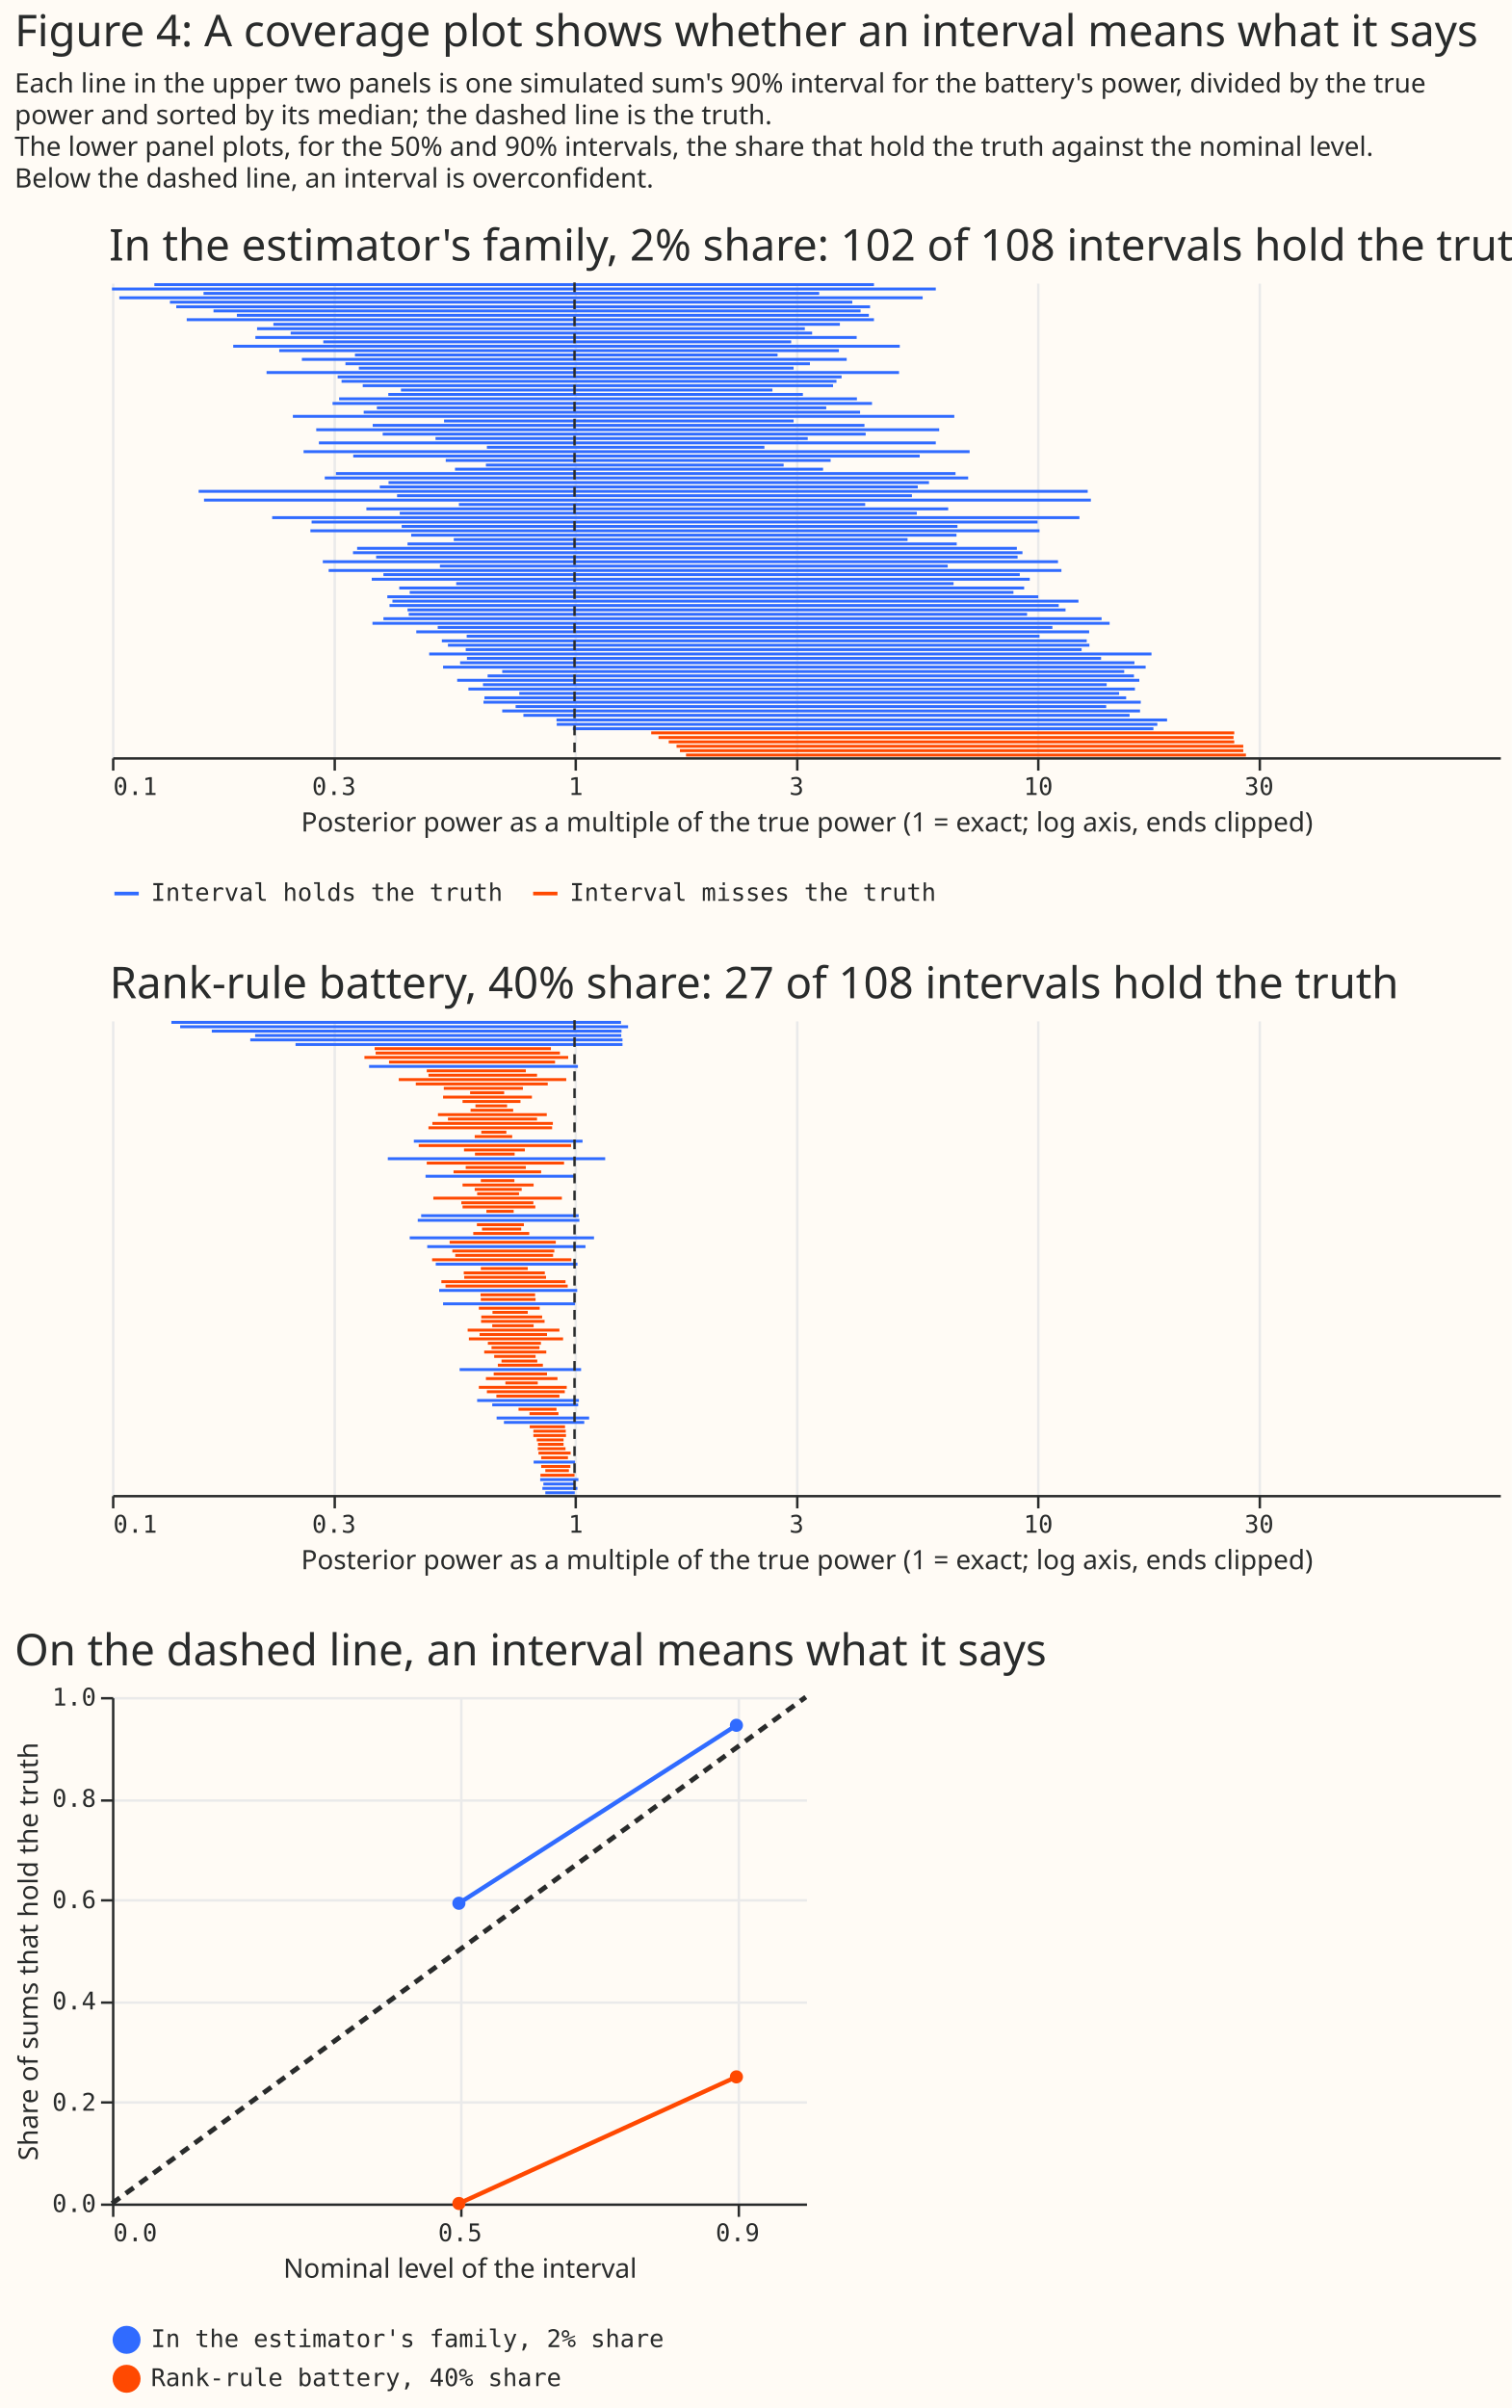
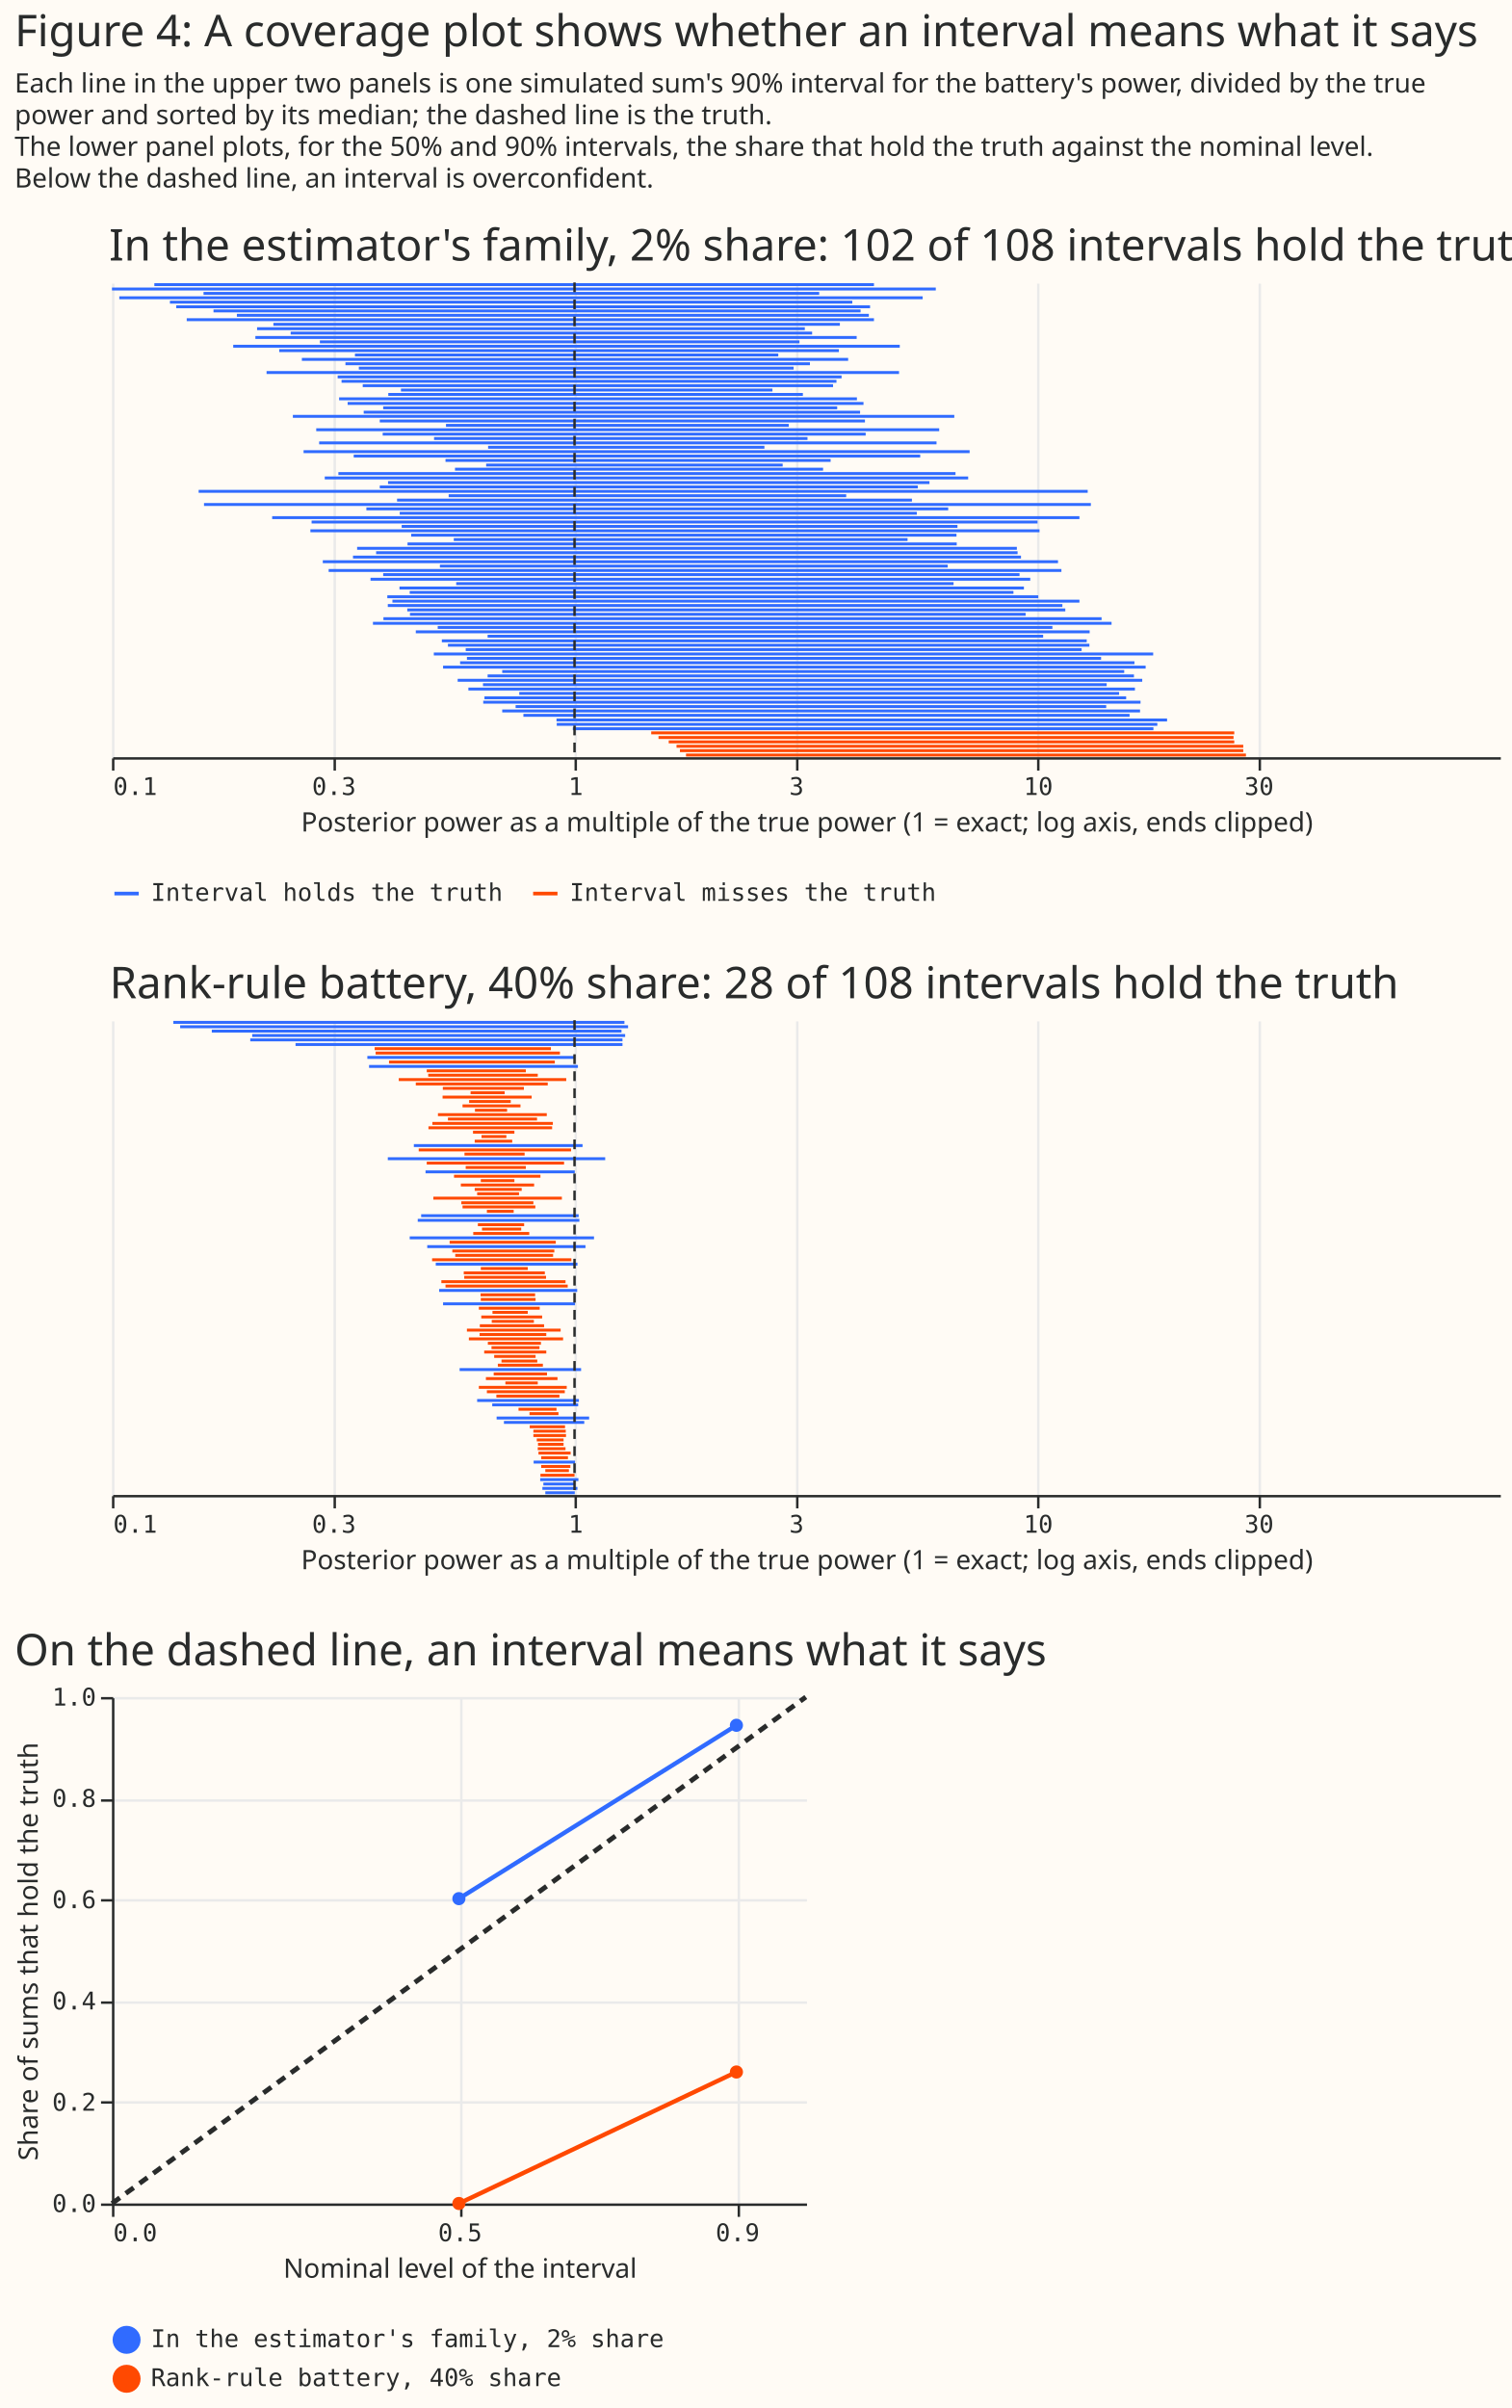
<svg xmlns="http://www.w3.org/2000/svg" width="621" height="989" class="marks" viewBox="0 0 621 989">
  <path fill="#fffbf5" d="M0 0h621v989H0z" />
  <g fill="none" stroke-miterlimit="10" aria-roledescription="group mark container" class="mark-group role-frame root">
    <g aria-roledescription="group mark container" class="mark-group role-scope concat_0_group">
      <path fill="#fffbf5" d="M46 116h570v195H46Z" aria-hidden="true" class="background" />
      <g aria-hidden="true" class="mark-group role-axis">
        <path stroke="#eaeaea" d="M46.5 311.5v-195m91 195v-195m99 195v-195m91 195v-195m99 195v-195m91 195v-195" class="mark-rule role-axis-grid" pointer-events="none" />
      </g>
      <g aria-label="X-axis titled 'Posterior power as a multiple of the true power (1 = exact; log axis, ends clipped)' for a log scale with values from 0.1 to 100" aria-roledescription="axis" class="mark-group role-axis" pointer-events="none">
        <path stroke="#292b2b" d="M46.5 311.5v5m91-5v5m99-5v5m91-5v5m99-5v5m91-5v5" class="mark-rule role-axis-tick" />
        <g fill="#292b2b" class="mark-text role-axis-label" font-family="Matter Semi Mono, Roboto Mono, monospace" font-size="10">
          <text transform="translate(46.5 326.5)">0.1</text>
          <text text-anchor="middle" transform="translate(137.2 326.5)">0.3</text>
          <text text-anchor="middle" transform="translate(236.5 326.5)">1</text>
          <text text-anchor="middle" transform="translate(327.2 326.5)">3</text>
          <text text-anchor="middle" transform="translate(426.5 326.5)">10</text>
          <text text-anchor="middle" transform="translate(517.2 326.5)">30</text>
        </g>
        <path stroke="#292b2b" d="M46.5 311.5h570" class="mark-rule role-axis-domain" />
        <text fill="#292b2b" class="mark-text role-axis-title" font-family="Matter XH, DM Sans, sans-serif" font-size="11" text-anchor="middle" transform="translate(331.5 341.5)">Posterior power as a multiple of the true power (1 = exact; log axis, ends clipped)</text>
      </g>
      <g stroke-width="1.2" aria-hidden="true" class="mark-rule role-mark concat_0_layer_0_marks">
-         <path stroke="#306bff" d="M63.4 116.9H359m-313 1.8h338.4m-300.8 1.8h252.9M49 122.3h330m-309.2 1.8h280.3M72.4 126h285m-269.7 1.7h265.8m-256.2 1.8h259.6m-280.2 1.8H359m-246.7 1.9H345M105.6 135h225m-211.2 1.8h214.2m-228.7 1.8h247m-219.1 1.8H325m-229.2 1.8h273.8M114.7 144h229.9m-198.8 1.8h173.6M124 147.6h223.8m-205.9 1.8h190.8m-185.3 1.8H326M109.5 153h259.8m-230.6 1.8h207m-205.4 1.8h203.3M149 158.4h193.2m-177.5 1.8h152.6M159.5 162h170.3m-190.5 1.8H352m-215.4 1.9h221.6m-203.4 1.8h184.6m-190 1.8h203.9m-233 1.7H392m-209.6 1.9H326m-172.9 1.8h202m-225.2 1.8h255.9m-228.6 1.8h198.4m-176.7 1.8h152.9M131 181.9h253.4M200 183.7h114m-189.3 1.8h273.6m-253.2 1.8h232.7m-194.7 1.8h158.1M199.6 191h122.3m-135 1.7h151.2M138 194.5h254.5m-259.1 1.8h264.3m-238.1 1.9h222M156 200h221m-295.4 1.8h365.2m-283.7 1.8h211.5m-290.8 1.8h364.3m-259.6 1.8h166.9M150.5 209h239m-225.3 1.8h212.4m-264.8 1.8h331.6M128 214.4h298.2M165 216.2h228.3M127.5 218H427m-258.1 1.8h224m-206.5 1.8h186.4m-205.4 1.8H393m-246.3 1.8h271M145 227h275m-265.5 1.8H418m-285.4 1.9h302m-253.9 1.8h208.6M135 234.3h301M157.5 236h261.4m-266.2 1.9H423m-235.6 1.8h204.3M164 241.5h256.7m-252.4 1.8h248m-257.2 1.8h267.4m-265.3 1.8H443m-283 1.8h274.9m-267.5 1.8h270.3m-269.8 1.8h254m-264.4 1.8h295M153 256h302.8m-276 1.7h252.5M171 259.5h276.4m-255.7 1.8H427m-245.5 1.9h264.9M184 265h263.5m-256.2 1.8h253m-268 1.8H473m-281.2 1.8h260.5M189 272.2h277M182 274h288.6m-264.3 1.8h255.5m-261.5 1.8h265.5m-278 1.8H468m-269.6 1.8h256.2M192.4 283h273.8m-252.9 1.8h246.4M199 286.6h263.6m-264 1.8h270m-256.8 1.8h242.6M206.3 292h262M215 293.8h249m-235.4 1.9h250.8m-250.7 1.8h246.7m-240.1 1.8h238.5" />
+         <path stroke="#306bff" d="M63.4 116.9H359m-313 1.8h338.4m-300.8 1.8h252.9M49 122.3h330m-309.2 1.8h280.3M72.4 126h285m-269.7 1.7h265.8m-256.2 1.8h259.6m-280.2 1.8H359m-246.7 1.9H345M105.6 135h225m-211.2 1.8h214.2m-228.7 1.8h247m-220.5 1.8h197m-232.6 1.8h273.8M114.7 144h229.9m-198.8 1.8h173.9M124 147.6h224.4m-206.5 1.8h190.8m-185.3 1.8H326M109.5 153h259.8m-230.6 1.8h207m-205.4 1.8h203.3M149 158.4h193.2m-177.5 1.8h152.6M159.5 162h170.3m-190.5 1.8H352m-209.2 1.9h211.9m-197.3 1.8h186.5m-194.5 1.8h203.9m-233 1.7H392m-236 1.9h199.3m-172.1 1.8H324m-194.1 1.8h255.9m-228.6 1.8h198.4m-177.3 1.8h153.4m-200.6 1.8h253.6m-184.2 1.8H314m-189.3 1.8h273.6m-253 1.8H378m-195 1.8h158.2M199.7 191h121.8m-134.6 1.7h151.2M139 194.5h253.5m-259.1 1.8h264.3m-238.3 1.9h222.4M156 200h221m-295.4 1.8h365.2m-262.5 1.8h163.3m-184.5 1.8h211.5m-290.8 1.8h364.3M150.5 209h239m-225.3 1.8h212.4m-264.8 1.8h331.6M128 214.4h298.2M165 216.2h228.3M127.5 218H427m-258.1 1.8h224m-206.5 1.8h186.4m-205.4 1.8H393m-246.3 1.8h271M154.5 227H418m-273 1.8h274.4m-286.8 1.9h302m-253.9 1.8h208.6M135 234.3h301M157.4 236h261.4m-266.6 1.9h271m-235.8 1.8h204.3m-227.6 1.8h256.5m-252.3 1.8h248m-257.2 1.8h267.4m-265.3 1.8h282.2m-284.1 1.8h277.1m-269.1 1.8h270.3m-269.2 1.8h252.9m-263.8 1.8h295M153.2 256h303.4m-276.8 1.7h252.5m-261.5 1.8h276.8m-247.3 1.8h228.2m-247 1.9h264.9M184 265h263.5m-256.2 1.8h253m-266.1 1.8h295.5m-281.9 1.8h260.5M189 272.2h277M182 274h288.6m-264.3 1.8h255.5m-261.5 1.8h265.5M188 279.4h281.2m-270.8 1.8h256.2M192.4 283h273.8m-252.9 1.8h246.4M199 286.6h263.6m-264.1 1.8h270m-256.7 1.8h242.6M206.3 292h262M215 293.8h249m-235.4 1.9h250.8m-250.7 1.8h246.7m-240.1 1.8h238.5" />
        <path stroke="#ff4901" d="M267.5 301H507m-236.5 1.9h236.2m-232 1.8H507m-229.1 1.8h232.8m-231.4 1.8h231.4m-228.9 1.8h230" />
      </g>
      <path stroke="#292b2b" stroke-dasharray="4,3" d="M236 116v195" aria-hidden="true" class="mark-rule role-mark concat_0_layer_1_marks" />
      <g aria-label="Symbol legend for stroke color with 2 values: Interval holds the truth, Interval misses the truth" aria-roledescription="legend" class="mark-group role-legend">
        <path d="M46 361h339v11H46Z" aria-hidden="true" class="background" pointer-events="none" />
        <g class="mark-group role-legend-entry">
          <g aria-roledescription="group mark container" class="mark-group role-scope" pointer-events="none">
            <path d="M46 361h160v11H46Z" aria-hidden="true" class="background" />
            <path stroke="#306bff" stroke-width="1.5" d="M47 367h10" class="mark-symbol role-legend-symbol" />
            <text fill="#292b2b" class="mark-text role-legend-label" font-family="Matter Semi Mono, Roboto Mono, monospace" font-size="10" transform="translate(62 370)">Interval holds the truth</text>
            <path d="M218 361h166v11H218Z" aria-hidden="true" class="background" />
            <path stroke="#ff4901" stroke-width="1.5" d="M219 367h10" class="mark-symbol role-legend-symbol" />
            <text fill="#292b2b" class="mark-text role-legend-label" font-family="Matter Semi Mono, Roboto Mono, monospace" font-size="10" transform="translate(234 370)">Interval misses the truth</text>
          </g>
        </g>
      </g>
      <g class="mark-group role-title">
        <text fill="#292b2b" aria-label="Title text 'In the estimator's family, 2% share: 102 of 108 intervals hold the truth'" aria-roledescription="title" class="mark-text role-title-text" font-family="Matter XH, DM Sans, sans-serif" font-size="18" pointer-events="none" transform="translate(44.8 107)">In the estimator's family, 2% share: 102 of 108 intervals hold the truth</text>
      </g>
    </g>
    <g aria-roledescription="group mark container" class="mark-group role-scope concat_1_group">
      <path fill="#fffbf5" d="M46 419h570v195H46Z" aria-hidden="true" class="background" />
      <g aria-hidden="true" class="mark-group role-axis">
        <path stroke="#eaeaea" d="M46.5 614.5v-195m91 195v-195m99 195v-195m91 195v-195m99 195v-195m91 195v-195" class="mark-rule role-axis-grid" pointer-events="none" />
      </g>
      <g aria-label="X-axis titled 'Posterior power as a multiple of the true power (1 = exact; log axis, ends clipped)' for a log scale with values from 0.1 to 100" aria-roledescription="axis" class="mark-group role-axis" pointer-events="none">
        <path stroke="#292b2b" d="M46.5 614.5v5m91-5v5m99-5v5m91-5v5m99-5v5m91-5v5" class="mark-rule role-axis-tick" />
        <g fill="#292b2b" class="mark-text role-axis-label" font-family="Matter Semi Mono, Roboto Mono, monospace" font-size="10">
          <text transform="translate(46.5 629.5)">0.1</text>
          <text text-anchor="middle" transform="translate(137.2 629.5)">0.3</text>
          <text text-anchor="middle" transform="translate(236.5 629.5)">1</text>
          <text text-anchor="middle" transform="translate(327.2 629.5)">3</text>
          <text text-anchor="middle" transform="translate(426.5 629.5)">10</text>
          <text text-anchor="middle" transform="translate(517.2 629.5)">30</text>
        </g>
        <path stroke="#292b2b" d="M46.5 614.5h570" class="mark-rule role-axis-domain" />
        <text fill="#292b2b" class="mark-text role-axis-title" font-family="Matter XH, DM Sans, sans-serif" font-size="11" text-anchor="middle" transform="translate(331.5 644.5)">Posterior power as a multiple of the true power (1 = exact; log axis, ends clipped)</text>
      </g>
      <g stroke-width="1.2" aria-hidden="true" class="mark-rule role-mark concat_1_layer_0_marks">
-         <path stroke="#306bff" d="M70.4 419.9h184.7M74 421.7h184m-171 1.8h168.3m-150.5 1.8h150.4m-152.4 1.8h152.9M121.4 429h134.3" />
-         <path stroke="#ff4901" d="M153.9 430.7h72.4m-72 1.8H230m-80.3 1.8h83.7m-73.6 1.9H228" />
+         <path stroke="#306bff" d="M71.2 419.9h185.3M74 421.7h184m-171 1.8h168.3m-151.7 1.8h153.2m-154 1.8h152.9M121.4 429h134.3" />
+         <path stroke="#ff4901" d="M153.9 430.7h72.4m-72 1.8H230" />
+         <path stroke="#306bff" d="M150.9 434.3H236" />
+         <path stroke="#ff4901" d="M159.8 436.2h68.1" />
        <path stroke="#306bff" d="M151.6 438h85.8" />
-         <path stroke="#ff4901" d="M175.3 439.8H216m-40 1.8h44.6m-56.8 1.8h68.8m-61.8 1.8H225m-42.7 1.8h32.5m-21.7 1.8h14m-25.1 1.8h36.5m-28.5 1.8h23.8m-18.5 1.8h13m-15 1.8h17.5m-30.9 1.8h44.7m-40.6 1.8h36.6m-43 1.8h49.5m-51.1 1.8h50.8m-29.1 1.8H208m-13 1.8h15.4" />
-         <path stroke="#306bff" d="M170 468.7h69.3" />
-         <path stroke="#ff4901" d="M172 470.5h62.6m-44 1.8h25m-20.5 1.7h16.3" />
+         <path stroke="#ff4901" d="M175.3 439.8H216m-40.1 1.8h45m-57.1 1.8h68.8m-61.8 1.8H225m-43.1 1.8h33.3m-21.9 1.8h14m-25.5 1.8h36.6m-25.7 1.8h17.1m-19.8 1.8h23.8m-18.7 1.8h13.2m-28.4 1.8h44.7m-40.6 1.8h36.6m-43 1.8h49.5m-51.1 1.8h50.8m-32.5 1.8h17m-13.5 1.8H208m-13 1.9h15.4" />
+         <path stroke="#306bff" d="M170 470.5h69.3" />
+         <path stroke="#ff4901" d="M172 472.3h62.6m-43.8 1.7h24.7" />
        <path stroke="#306bff" d="M159.3 475.9h89.3" />
-         <path stroke="#ff4901" d="M175.3 477.7h56.4m-40.4 1.8H216m-29.7 1.8h36" />
-         <path stroke="#306bff" d="M174.8 483.1h61.3" />
-         <path stroke="#ff4901" d="M197.5 484.9h13.8m-21.3 1.8h29.2m-24.2 1.8h19.3m-18.3 1.8h17.2m-35.2 1.8h52.8m-41.3 1.9h29.6m-29.1 1.7h29.9m-20.1 1.8H211" />
+         <path stroke="#ff4901" d="M175.3 477.7h56.4m-40.4 1.8H216" />
+         <path stroke="#306bff" d="M174.8 481.3h61.3" />
+         <path stroke="#ff4901" d="M186.5 483.1H222m-24.5 1.8h13.8m-22 1.8h30.1m-24.4 1.8h19.3m-18.3 1.8h17.2m-35.2 1.8h52.8m-41.3 1.9h29.6m-29.1 1.7h29.9m-19.9 1.8h11" />
        <path stroke="#306bff" d="M173 499.3h64.7m-66.1 1.9H238" />
-         <path stroke="#ff4901" d="M195.9 503h19.3m-17.2 1.8h16.1m-19.7 1.8h23" />
+         <path stroke="#ff4901" d="M196.3 503h19m-17.3 1.8h16.1m-19.7 1.8h23" />
        <path stroke="#306bff" d="M168.3 508.4H244" />
        <path stroke="#ff4901" d="M184.7 510.2h43.6" />
        <path stroke="#306bff" d="M175.5 512h65" />
        <path stroke="#ff4901" d="M185.8 513.8h41.9m-40.7 1.8h40.2m-49.7 1.8h57.2" />
        <path stroke="#306bff" d="M179 519.2h58.2" />
        <path stroke="#ff4901" d="M197.5 521h19.3m-26.3 1.8h33.3m-33.1 1.8h33.6m-43 1.8h51m-49.3 1.8h50.2" />
        <path stroke="#306bff" d="M180.4 530h56.7" />
        <path stroke="#ff4901" d="M197.4 531.8h22.4m-22.3 1.9H220" />
        <path stroke="#306bff" d="M182 535.5h54.2" />
-         <path stroke="#ff4901" d="M196.7 537.3h25m-19.4 1.7h14.5m-19.1 1.9h25m-25.1 1.8h26.1m-21.5 1.8h17m-27.1 1.8h37.7m-32.8 1.8h27.7m-32.1 1.8h38.7m-30.9 1.8h21.8m-20.3 1.8h19.7m-22.7 1.8h25.5m-21.4 1.8h17m-14 1.9h14.7m-16.2 1.7H223" />
+         <path stroke="#ff4901" d="M196.7 537.3h25m-19.4 1.7h14.5m-19.1 1.9h25m-20.7 1.8h17.3m-22.2 1.8h26.4m-31.7 1.8h38.5m-33.3 1.8h27.4m-31.8 1.8h38.7m-30.9 1.8h21.8m-20.3 1.8h19.7m-22.7 1.8h25.5m-21.4 1.8h17m-14 1.9h14.7m-16.2 1.7H223" />
        <path stroke="#306bff" d="M188.8 562.5h49.9" />
        <path stroke="#ff4901" d="M202.8 564.3h21.9m-25.1 1.9H229m-21.4 1.8h13.3m-24.2 1.8h36.1m-32.8 1.8h32m-28.1 1.8h25.9" />
        <path stroke="#306bff" d="M196 575.2h41.8m-35.6 1.8h35.3" />
        <path stroke="#ff4901" d="M213 578.8h15.6m-11.1 1.8h11.9" />
        <path stroke="#306bff" d="M204 582.4h38m-35 1.8h33" />
        <path stroke="#ff4901" d="M217.6 586h14.5m-13 1.8h13.3m-13.3 1.8h13.4m-12 1.8h11m-10.5 1.8h10.5m-10.6 1.8h11.4m-11.1 1.8h13.2m-12.1 1.9h11" />
        <path stroke="#306bff" d="M219.2 600.5h17" />
        <path stroke="#ff4901" d="M222.3 602.3h12M224 604h9.7m-11.7 1.9h14" />
        <path stroke="#306bff" d="M221.9 607.7h15.7m-14.4 1.8h13m-13.4 1.8h14.4m-13.2 1.8h12.1" />
      </g>
      <path stroke="#292b2b" stroke-dasharray="4,3" d="M236 419v195" aria-hidden="true" class="mark-rule role-mark concat_1_layer_1_marks" />
      <g class="mark-group role-title">
-         <text fill="#292b2b" aria-label="Title text 'Rank-rule battery, 40% share: 27 of 108 intervals hold the truth'" aria-roledescription="title" class="mark-text role-title-text" font-family="Matter XH, DM Sans, sans-serif" font-size="18" pointer-events="none" transform="translate(45 410)">Rank-rule battery, 40% share: 27 of 108 intervals hold the truth</text>
+         <text fill="#292b2b" aria-label="Title text 'Rank-rule battery, 40% share: 28 of 108 intervals hold the truth'" aria-roledescription="title" class="mark-text role-title-text" font-family="Matter XH, DM Sans, sans-serif" font-size="18" pointer-events="none" transform="translate(45 410)">Rank-rule battery, 40% share: 28 of 108 intervals hold the truth</text>
      </g>
    </g>
    <g aria-roledescription="group mark container" class="mark-group role-scope concat_2_group">
      <path fill="#fffbf5" d="M46 697h285v208H46Z" aria-hidden="true" class="background" />
      <g aria-hidden="true" class="mark-group role-axis">
        <path stroke="#eaeaea" d="M46.5 697.5v208m143-208v208m114-208v208" class="mark-rule role-axis-grid" pointer-events="none" />
      </g>
      <g aria-hidden="true" class="mark-group role-axis">
        <path stroke="#eaeaea" d="M46.5 905.5h285m-285-42h285m-285-41h285m-285-42h285m-285-41h285m-285-42h285" class="mark-rule role-axis-grid" pointer-events="none" />
      </g>
      <g aria-label="X-axis titled 'Nominal level of the interval' for a linear scale with values from 0.0 to 1.0" aria-roledescription="axis" class="mark-group role-axis" pointer-events="none">
        <path stroke="#292b2b" d="M46.5 905.5v5m143-5v5m114-5v5" class="mark-rule role-axis-tick" />
        <g fill="#292b2b" class="mark-text role-axis-label" font-family="Matter Semi Mono, Roboto Mono, monospace" font-size="10">
          <text transform="translate(46.5 920.5)">0.0</text>
          <text text-anchor="middle" transform="translate(189 920.5)">0.5</text>
          <text text-anchor="middle" transform="translate(303 920.5)">0.9</text>
        </g>
        <path stroke="#292b2b" d="M46.5 905.5h285" class="mark-rule role-axis-domain" />
        <text fill="#292b2b" class="mark-text role-axis-title" font-family="Matter XH, DM Sans, sans-serif" font-size="11" text-anchor="middle" transform="translate(189 935.5)">Nominal level of the interval</text>
      </g>
      <g aria-label="Y-axis titled 'Share of sums that hold the truth' for a linear scale with values from 0.0 to 1.0" aria-roledescription="axis" class="mark-group role-axis" pointer-events="none">
        <path stroke="#292b2b" d="M46.5 905.5h-5m5-42h-5m5-41h-5m5-42h-5m5-41h-5m5-42h-5" class="mark-rule role-axis-tick" />
        <g fill="#292b2b" class="mark-text role-axis-label" font-family="Matter Semi Mono, Roboto Mono, monospace" font-size="10" text-anchor="end">
          <text transform="translate(39.5 908.5)">0.0</text>
          <text transform="translate(39.5 866.9)">0.2</text>
          <text transform="translate(39.5 825.3)">0.4</text>
          <text transform="translate(39.5 783.7)">0.6</text>
          <text transform="translate(39.5 742.1)">0.8</text>
          <text transform="translate(39.5 700.5)">1.0</text>
        </g>
        <path stroke="#292b2b" d="M46.5 905.5v-208" class="mark-rule role-axis-domain" />
        <text fill="#292b2b" class="mark-text role-axis-title" font-family="Matter XH, DM Sans, sans-serif" font-size="11" text-anchor="middle" transform="rotate(-90 408.5 393)">Share of sums that hold the truth</text>
      </g>
      <path stroke="#292b2b" stroke-dasharray="4,3" stroke-width="2" d="m46 905 285-208" aria-hidden="true" class="mark-line role-mark concat_2_layer_0_marks" />
      <g aria-roledescription="group mark container" class="mark-group role-scope concat_2_layer_1_layer_0_pathgroup">
        <path d="M46 697h285v208H46Z" aria-hidden="true" class="background" />
-         <path stroke="#306bff" stroke-width="1.8" d="m188.5 781.7 114-73.1" aria-hidden="true" class="mark-line role-mark concat_2_layer_1_layer_0_marks" />
+         <path stroke="#306bff" stroke-width="1.8" d="m188.5 779.8 114-71.2" aria-hidden="true" class="mark-line role-mark concat_2_layer_1_layer_0_marks" />
        <path d="M46 697h285v208H46Z" aria-hidden="true" class="background" />
-         <path stroke="#ff4901" stroke-width="1.8" d="m188.5 905 114-52" aria-hidden="true" class="mark-line role-mark concat_2_layer_1_layer_0_marks" />
+         <path stroke="#ff4901" stroke-width="1.8" d="m188.5 905 114-54" aria-hidden="true" class="mark-line role-mark concat_2_layer_1_layer_0_marks" />
      </g>
      <g aria-roledescription="symbol mark container" class="mark-symbol role-mark concat_2_layer_1_layer_1_marks">
-         <path fill="#306bff" d="M191.2 781.7a2.7 2.7 0 1 1-5.4 0 2.7 2.7 0 1 1 5.4 0" aria-label="Nominal level of the interval: 0.5; Share of sums that hold the truth: 0.592592592593; case: In the estimator's family, 2% share" aria-roledescription="point" />
+         <path fill="#306bff" d="M191.2 779.8a2.7 2.7 0 1 1-5.4 0 2.7 2.7 0 1 1 5.4 0" aria-label="Nominal level of the interval: 0.5; Share of sums that hold the truth: 0.601851851852; case: In the estimator's family, 2% share" aria-roledescription="point" />
        <path fill="#306bff" d="M305.2 708.6a2.7 2.7 0 1 1-5.4 0 2.7 2.7 0 1 1 5.4 0" aria-label="Nominal level of the interval: 0.9; Share of sums that hold the truth: 0.944444444444; case: In the estimator's family, 2% share" aria-roledescription="point" />
        <path fill="#ff4901" d="M191.2 905a2.7 2.7 0 1 1-5.4 0 2.7 2.7 0 1 1 5.4 0" aria-label="Nominal level of the interval: 0.5; Share of sums that hold the truth: 0; case: Rank-rule battery, 40% share" aria-roledescription="point" />
-         <path fill="#ff4901" d="M305.2 853a2.7 2.7 0 1 1-5.4 0 2.7 2.7 0 1 1 5.4 0" aria-label="Nominal level of the interval: 0.9; Share of sums that hold the truth: 0.25; case: Rank-rule battery, 40% share" aria-roledescription="point" />
+         <path fill="#ff4901" d="M305.2 851a2.7 2.7 0 1 1-5.4 0 2.7 2.7 0 1 1 5.4 0" aria-label="Nominal level of the interval: 0.9; Share of sums that hold the truth: 0.259259259259; case: Rank-rule battery, 40% share" aria-roledescription="point" />
      </g>
      <g aria-label="Symbol legend for fill color and stroke color with 2 values: In the estimator's family, 2% share, Rank-rule battery, 40% share" aria-roledescription="legend" class="mark-group role-legend">
        <path d="M46 955h227v29H46Z" aria-hidden="true" class="background" pointer-events="none" />
        <g class="mark-group role-legend-entry">
          <g aria-roledescription="group mark container" class="mark-group role-scope" pointer-events="none">
            <path d="M46 955h226v12.5H46Z" aria-hidden="true" class="background" />
            <path fill="#306bff" stroke="#306bff" stroke-width="1.5" d="M57 961a5 5 0 1 1-10 0 5 5 0 1 1 10 0" class="mark-symbol role-legend-symbol" />
            <text fill="#292b2b" class="mark-text role-legend-label" font-family="Matter Semi Mono, Roboto Mono, monospace" font-size="10" transform="translate(62 964)">In the estimator's family, 2% share</text>
            <path d="M46 971h226v12.5H46Z" aria-hidden="true" class="background" />
            <path fill="#ff4901" stroke="#ff4901" stroke-width="1.5" d="M57 977a5 5 0 1 1-10 0 5 5 0 1 1 10 0" class="mark-symbol role-legend-symbol" />
            <text fill="#292b2b" class="mark-text role-legend-label" font-family="Matter Semi Mono, Roboto Mono, monospace" font-size="10" transform="translate(62 980)">Rank-rule battery, 40% share</text>
          </g>
        </g>
      </g>
      <g class="mark-group role-title">
        <text fill="#292b2b" aria-label="Title text 'On the dashed line, an interval means what it says'" aria-roledescription="title" class="mark-text role-title-text" font-family="Matter XH, DM Sans, sans-serif" font-size="18" pointer-events="none" transform="translate(6 684)">On the dashed line, an interval means what it says</text>
      </g>
    </g>
    <g fill="#292b2b" class="mark-group role-title" font-family="Matter XH, DM Sans, sans-serif" pointer-events="none">
      <text aria-label="Title text 'Figure 4: A coverage plot shows whether an interval means what it says'" aria-roledescription="title" class="mark-text role-title-text" font-size="18" transform="translate(6 19)">Figure 4: A coverage plot shows whether an interval means what it says</text>
      <text aria-label="Subtitle text 'Each line in the upper two panels is one simulated sum's 90% interval for the battery's power, divided by the true power and sorted by its median; the dashed line is the truth. The lower panel plots, for the 50% and 90% intervals, the share that hold the truth against the nominal level. Below the dashed line, an interval is overconfident.'" aria-roledescription="subtitle" class="mark-text role-title-subtitle" font-size="11" transform="translate(6 38)">
        <tspan>Each line in the upper two panels is one simulated sum's 90% interval for the battery's power, divided by the true</tspan>
        <tspan x="0" dy="13">power and sorted by its median; the dashed line is the truth.</tspan>
        <tspan x="0" dy="13">The lower panel plots, for the 50% and 90% intervals, the share that hold the truth against the nominal level.</tspan>
        <tspan x="0" dy="13">Below the dashed line, an interval is overconfident.</tspan>
      </text>
    </g>
  </g>
</svg>
